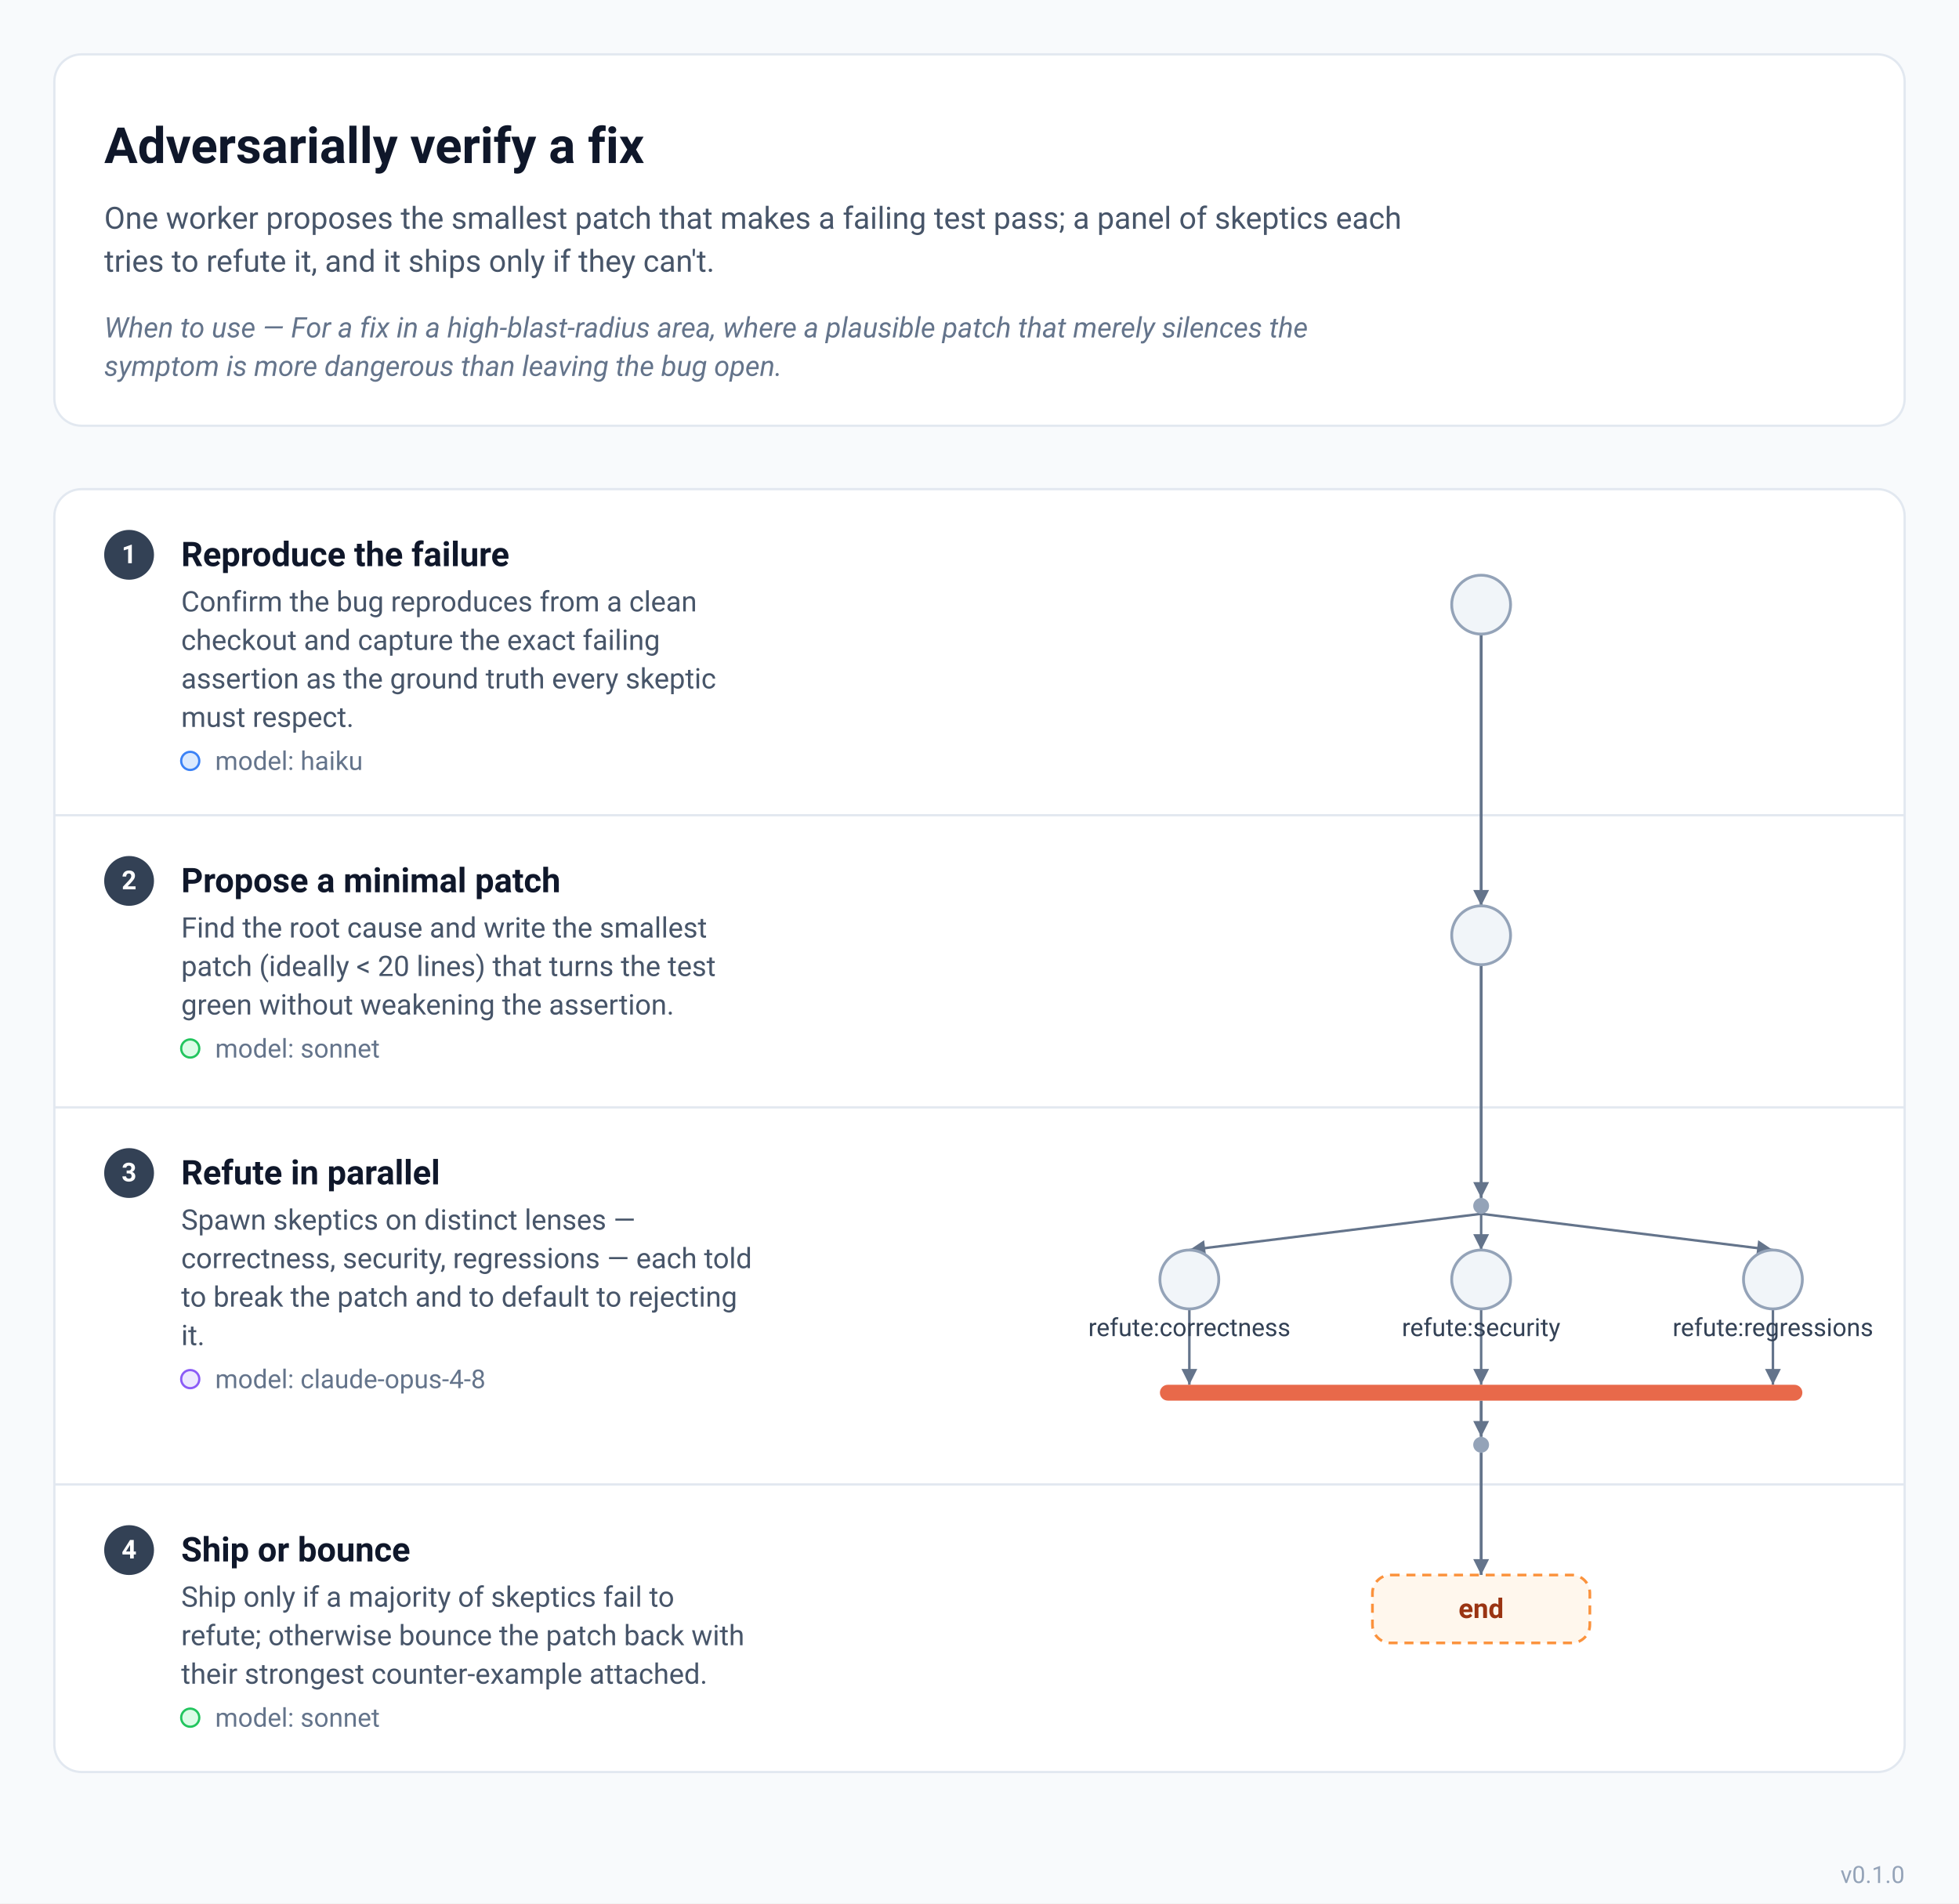
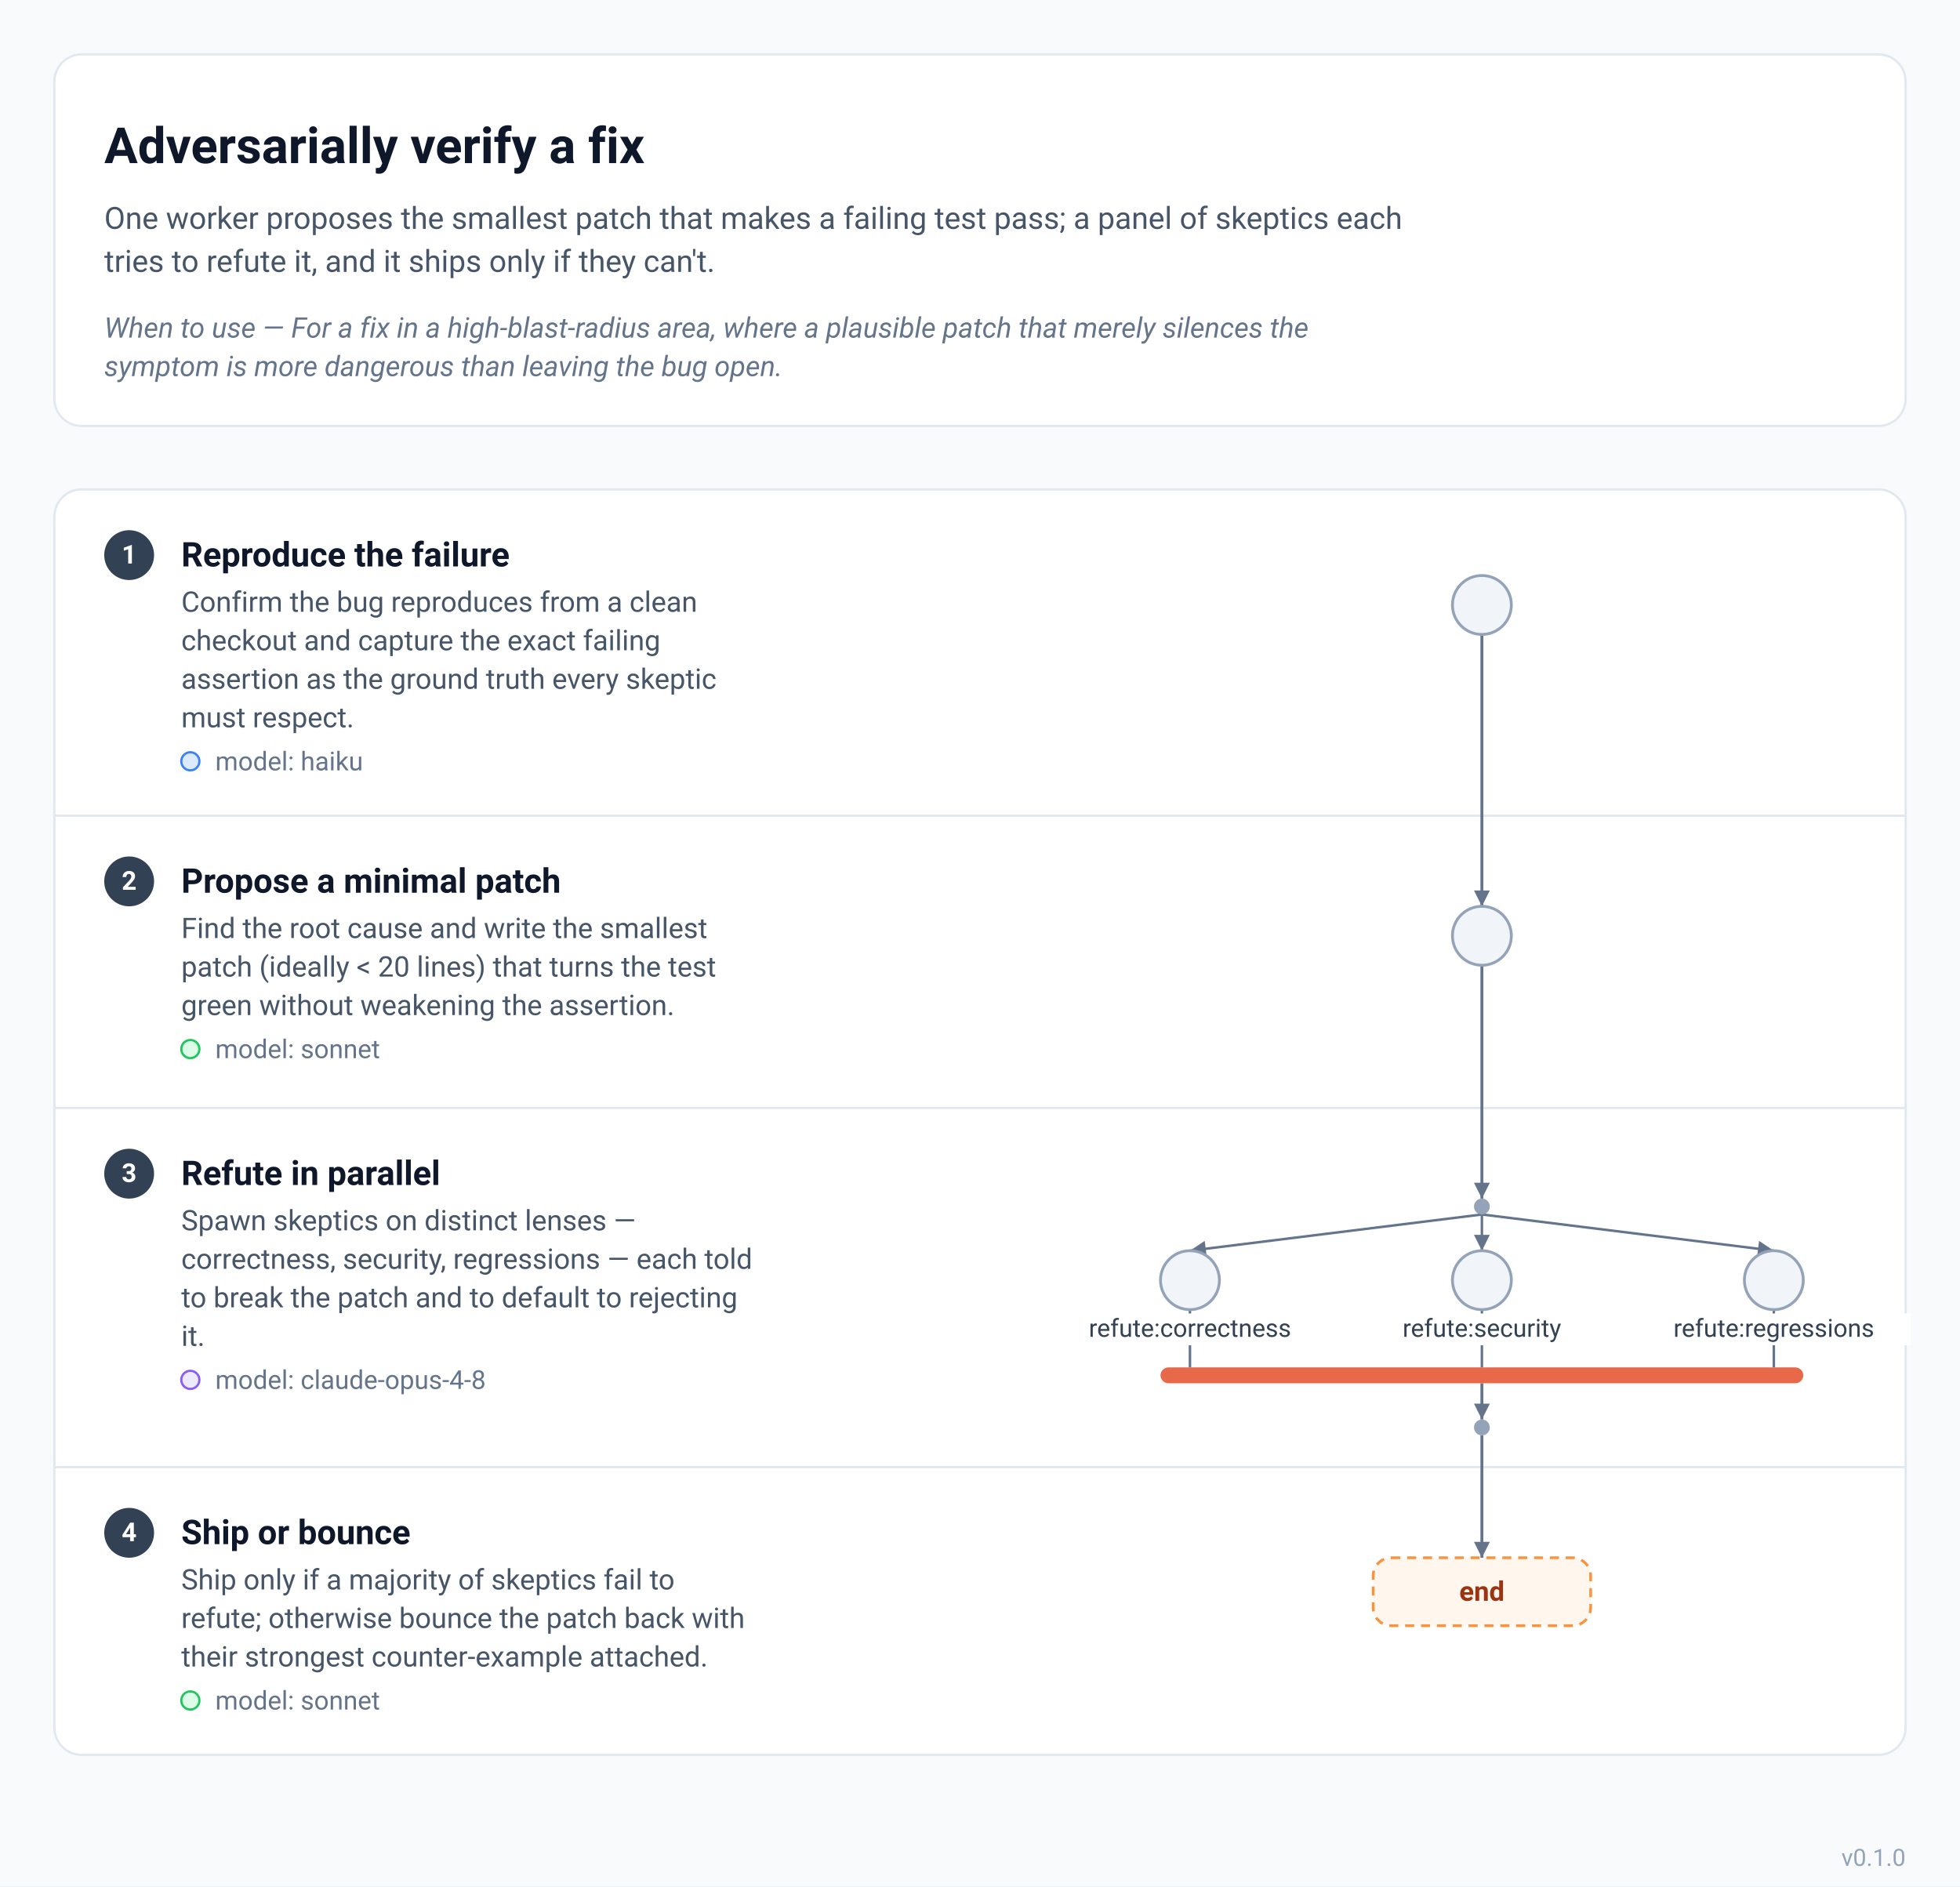
- <svg xmlns="http://www.w3.org/2000/svg" width="865" height="840.5" viewBox="0 0 865 840.5" font-family="-apple-system, BlinkMacSystemFont, 'Segoe UI', Roboto, Helvetica, Arial, sans-serif">
-   <rect width="865" height="840.5" fill="#f8fafc" />
+ <svg xmlns="http://www.w3.org/2000/svg" width="865" height="832.5" viewBox="0 0 865 832.5" font-family="-apple-system, BlinkMacSystemFont, 'Segoe UI', Roboto, Helvetica, Arial, sans-serif">
+   <rect width="865" height="832.5" fill="#f8fafc" />
  <g transform="translate(0 24)">
    <g class="header-card">
      <rect x="24" y="0" width="817" height="164" rx="12" fill="#ffffff" stroke="#e2e8f0" stroke-width="1" />
      <text x="46" y="48" font-size="22" fill="#0f172a" font-weight="700">Adversarially verify a fix</text>
      <text x="46" y="77" font-size="13.5" fill="#475569">One worker proposes the smallest patch that makes a failing test pass; a panel of skeptics each</text>
      <text x="46" y="96" font-size="13.5" fill="#475569">tries to refute it, and it ships only if they can't.</text>
      <text x="46" y="125" font-size="12.5" fill="#64748b" font-style="italic">When to use — For a fix in a high-blast-radius area, where a plausible patch that merely silences the</text>
      <text x="46" y="142" font-size="12.5" fill="#64748b" font-style="italic">symptom is more dangerous than leaving the bug open.</text>
    </g>
  </g>
  <g transform="translate(0 204)">
-     <rect x="24" y="12" width="817" height="566.5" rx="12" fill="#ffffff" stroke="#e2e8f0" stroke-width="1" />
+     <rect x="24" y="12" width="817" height="558.5" rx="12" fill="#ffffff" stroke="#e2e8f0" stroke-width="1" />
    <g class="swimlane" />
    <g class="swimlane">
      <line x1="24" y1="156" x2="841" y2="156" stroke="#e2e8f0" stroke-width="1" />
    </g>
    <g class="swimlane">
      <line x1="24" y1="285" x2="841" y2="285" stroke="#e2e8f0" stroke-width="1" />
    </g>
    <g class="swimlane">
-       <line x1="24" y1="451.5" x2="841" y2="451.5" stroke="#e2e8f0" stroke-width="1" />
+       <line x1="24" y1="443.5" x2="841" y2="443.5" stroke="#e2e8f0" stroke-width="1" />
    </g>
    <g transform="translate(0 12)">
      <g class="lane-label">
        <circle cx="57" cy="29" r="11" fill="#334155" />
        <text x="57" y="32.7" font-size="11.5" fill="#ffffff" font-weight="700" text-anchor="middle">1</text>
        <text x="80" y="34" font-size="15" fill="#0f172a" font-weight="700">Reproduce the failure</text>
        <text x="80" y="54" font-size="12.5" fill="#475569">Confirm the bug reproduces from a clean</text>
        <text x="80" y="71" font-size="12.5" fill="#475569">checkout and capture the exact failing</text>
        <text x="80" y="88" font-size="12.5" fill="#475569">assertion as the ground truth every skeptic</text>
        <text x="80" y="105" font-size="12.5" fill="#475569">must respect.</text>
        <circle cx="84" cy="120" r="4" fill="#dbeafe" stroke="#3b82f6" stroke-width="1" />
        <text x="95" y="124" font-size="11.5" fill="#64748b">model: haiku</text>
      </g>
    </g>
    <g transform="translate(0 156)">
      <g class="lane-label">
        <circle cx="57" cy="29" r="11" fill="#334155" />
        <text x="57" y="32.7" font-size="11.5" fill="#ffffff" font-weight="700" text-anchor="middle">2</text>
        <text x="80" y="34" font-size="15" fill="#0f172a" font-weight="700">Propose a minimal patch</text>
        <text x="80" y="54" font-size="12.5" fill="#475569">Find the root cause and write the smallest</text>
        <text x="80" y="71" font-size="12.5" fill="#475569">patch (ideally &lt; 20 lines) that turns the test</text>
        <text x="80" y="88" font-size="12.5" fill="#475569">green without weakening the assertion.</text>
        <circle cx="84" cy="103" r="4" fill="#dcfce7" stroke="#22c55e" stroke-width="1" />
        <text x="95" y="107" font-size="11.5" fill="#64748b">model: sonnet</text>
      </g>
    </g>
    <g transform="translate(0 285)">
      <g class="lane-label">
        <circle cx="57" cy="29" r="11" fill="#334155" />
        <text x="57" y="32.7" font-size="11.5" fill="#ffffff" font-weight="700" text-anchor="middle">3</text>
        <text x="80" y="34" font-size="15" fill="#0f172a" font-weight="700">Refute in parallel</text>
        <text x="80" y="54" font-size="12.5" fill="#475569">Spawn skeptics on distinct lenses —</text>
        <text x="80" y="71" font-size="12.5" fill="#475569">correctness, security, regressions — each told</text>
        <text x="80" y="88" font-size="12.5" fill="#475569">to break the patch and to default to rejecting</text>
        <text x="80" y="105" font-size="12.5" fill="#475569">it.</text>
        <circle cx="84" cy="120" r="4" fill="#ede9fe" stroke="#8b5cf6" stroke-width="1" />
        <text x="95" y="124" font-size="11.5" fill="#64748b">model: claude-opus-4-8</text>
      </g>
    </g>
-     <g transform="translate(0 451.5)">
+     <g transform="translate(0 443.5)">
      <g class="lane-label">
        <circle cx="57" cy="29" r="11" fill="#334155" />
        <text x="57" y="32.7" font-size="11.5" fill="#ffffff" font-weight="700" text-anchor="middle">4</text>
        <text x="80" y="34" font-size="15" fill="#0f172a" font-weight="700">Ship or bounce</text>
        <text x="80" y="54" font-size="12.5" fill="#475569">Ship only if a majority of skeptics fail to</text>
        <text x="80" y="71" font-size="12.5" fill="#475569">refute; otherwise bounce the patch back with</text>
        <text x="80" y="88" font-size="12.5" fill="#475569">their strongest counter-example attached.</text>
        <circle cx="84" cy="103" r="4" fill="#dcfce7" stroke="#22c55e" stroke-width="1" />
        <text x="95" y="107" font-size="11.5" fill="#64748b">model: sonnet</text>
      </g>
    </g>
    <g class="topology" transform="translate(350 0)">
      <g class="edge">
        <path d="M 304 76 L 304 196" fill="none" stroke="#64748b" stroke-width="1.3" />
        <polygon points="304,196 300.5,189 307.5,189" fill="#64748b" />
      </g>
      <g class="edge">
        <path d="M 304 332 L 175.16 348" fill="none" stroke="#64748b" stroke-width="1.1" />
        <polygon points="175.16,348 181.68,343.66 182.54,350.61" fill="#64748b" />
      </g>
      <g class="edge">
        <path d="M 304 332 L 304 348" fill="none" stroke="#64748b" stroke-width="1.1" />
        <polygon points="304,348 300.5,341 307.5,341" fill="#64748b" />
      </g>
      <g class="edge">
        <path d="M 304 332 L 432.84 348" fill="none" stroke="#64748b" stroke-width="1.1" />
        <polygon points="432.84,348 425.46,350.61 426.32,343.66" fill="#64748b" />
      </g>
      <g class="edge">
-         <path d="M 175.16 374 L 175.16 407.5" fill="none" stroke="#64748b" stroke-width="1.1" />
-         <polygon points="175.16,407.5 171.66,400.5 178.66,400.5" fill="#64748b" />
+         <path d="M 175.16 374 L 175.16 399.5" fill="none" stroke="#64748b" stroke-width="1.1" />
      </g>
      <g class="edge">
-         <path d="M 304 374 L 304 407.5" fill="none" stroke="#64748b" stroke-width="1.1" />
-         <polygon points="304,407.5 300.5,400.5 307.5,400.5" fill="#64748b" />
+         <path d="M 304 374 L 304 399.5" fill="none" stroke="#64748b" stroke-width="1.1" />
      </g>
      <g class="edge">
-         <path d="M 432.84 374 L 432.84 407.5" fill="none" stroke="#64748b" stroke-width="1.1" />
-         <polygon points="432.84,407.5 429.34,400.5 436.34,400.5" fill="#64748b" />
+         <path d="M 432.84 374 L 432.84 399.5" fill="none" stroke="#64748b" stroke-width="1.1" />
      </g>
      <g class="edge">
-         <path d="M 304 414.5 L 304 430.5" fill="none" stroke="#64748b" stroke-width="1.3" />
-         <polygon points="304,430.5 300.5,423.5 307.5,423.5" fill="#64748b" />
+         <path d="M 304 406.5 L 304 422.5" fill="none" stroke="#64748b" stroke-width="1.3" />
+         <polygon points="304,422.5 300.5,415.5 307.5,415.5" fill="#64748b" />
      </g>
      <g class="edge">
        <path d="M 304 222 L 304 325" fill="none" stroke="#64748b" stroke-width="1.3" />
        <polygon points="304,325 300.5,318 307.5,318" fill="#64748b" />
      </g>
      <g class="edge">
-         <path d="M 304 437.5 L 304 491.5" fill="none" stroke="#64748b" stroke-width="1.3" />
-         <polygon points="304,491.5 300.5,484.5 307.5,484.5" fill="#64748b" />
+         <path d="M 304 429.5 L 304 483.5" fill="none" stroke="#64748b" stroke-width="1.3" />
+         <polygon points="304,483.5 300.5,476.5 307.5,476.5" fill="#64748b" />
      </g>
      <g class="agent-node">
        <circle cx="304" cy="63" r="13" fill="#f1f5f9" stroke="#94a3b8" stroke-width="1.25" />
      </g>
      <g class="agent-node">
        <circle cx="304" cy="209" r="13" fill="#f1f5f9" stroke="#94a3b8" stroke-width="1.25" />
      </g>
      <circle class="hub" cx="304" cy="328.5" r="3.5" fill="#94a3b8" />
      <g class="agent-node">
        <circle cx="175.16" cy="361" r="13" fill="#f1f5f9" stroke="#94a3b8" stroke-width="1.25" />
+         <rect x="114.74" y="375.7" width="120.84" height="14" fill="#ffffff" />
        <text x="175.16" y="386" font-size="11" fill="#334155" text-anchor="middle">refute:correctness</text>
      </g>
      <g class="agent-node">
        <circle cx="304" cy="361" r="13" fill="#f1f5f9" stroke="#94a3b8" stroke-width="1.25" />
+         <rect x="253.15" y="375.7" width="101.7" height="14" fill="#ffffff" />
        <text x="304" y="386" font-size="11" fill="#334155" text-anchor="middle">refute:security</text>
      </g>
      <g class="agent-node">
        <circle cx="432.84" cy="361" r="13" fill="#f1f5f9" stroke="#94a3b8" stroke-width="1.25" />
+         <rect x="372.42" y="375.7" width="120.84" height="14" fill="#ffffff" />
        <text x="432.84" y="386" font-size="11" fill="#334155" text-anchor="middle">refute:regressions</text>
      </g>
-       <rect class="barrier" x="162.16" y="407.5" width="283.68" height="7" rx="3.5" fill="#e8694a" />
-       <circle class="hub" cx="304" cy="434" r="3.5" fill="#94a3b8" />
+       <rect class="barrier" x="162.16" y="399.5" width="283.68" height="7" rx="3.5" fill="#e8694a" />
+       <circle class="hub" cx="304" cy="426" r="3.5" fill="#94a3b8" />
      <g class="control-node">
-         <rect class="control-box" x="256" y="491.5" width="96" height="30" rx="8" fill="#fff7ed" stroke="#fb923c" stroke-width="1.2" stroke-dasharray="4 3" />
-         <text x="304" y="510.5" font-size="12" fill="#9a3412" font-weight="600" text-anchor="middle">end</text>
+         <rect class="control-box" x="256" y="483.5" width="96" height="30" rx="8" fill="#fff7ed" stroke="#fb923c" stroke-width="1.2" stroke-dasharray="4 3" />
+         <text x="304" y="502.5" font-size="12" fill="#9a3412" font-weight="600" text-anchor="middle">end</text>
      </g>
    </g>
  </g>
  <g class="provenance">
-     <text x="841" y="831.5" font-size="10.5" fill="#94a3b8" text-anchor="end">v0.1.0</text>
+     <text x="841" y="823.5" font-size="10.5" fill="#94a3b8" text-anchor="end">v0.1.0</text>
  </g>
</svg>
